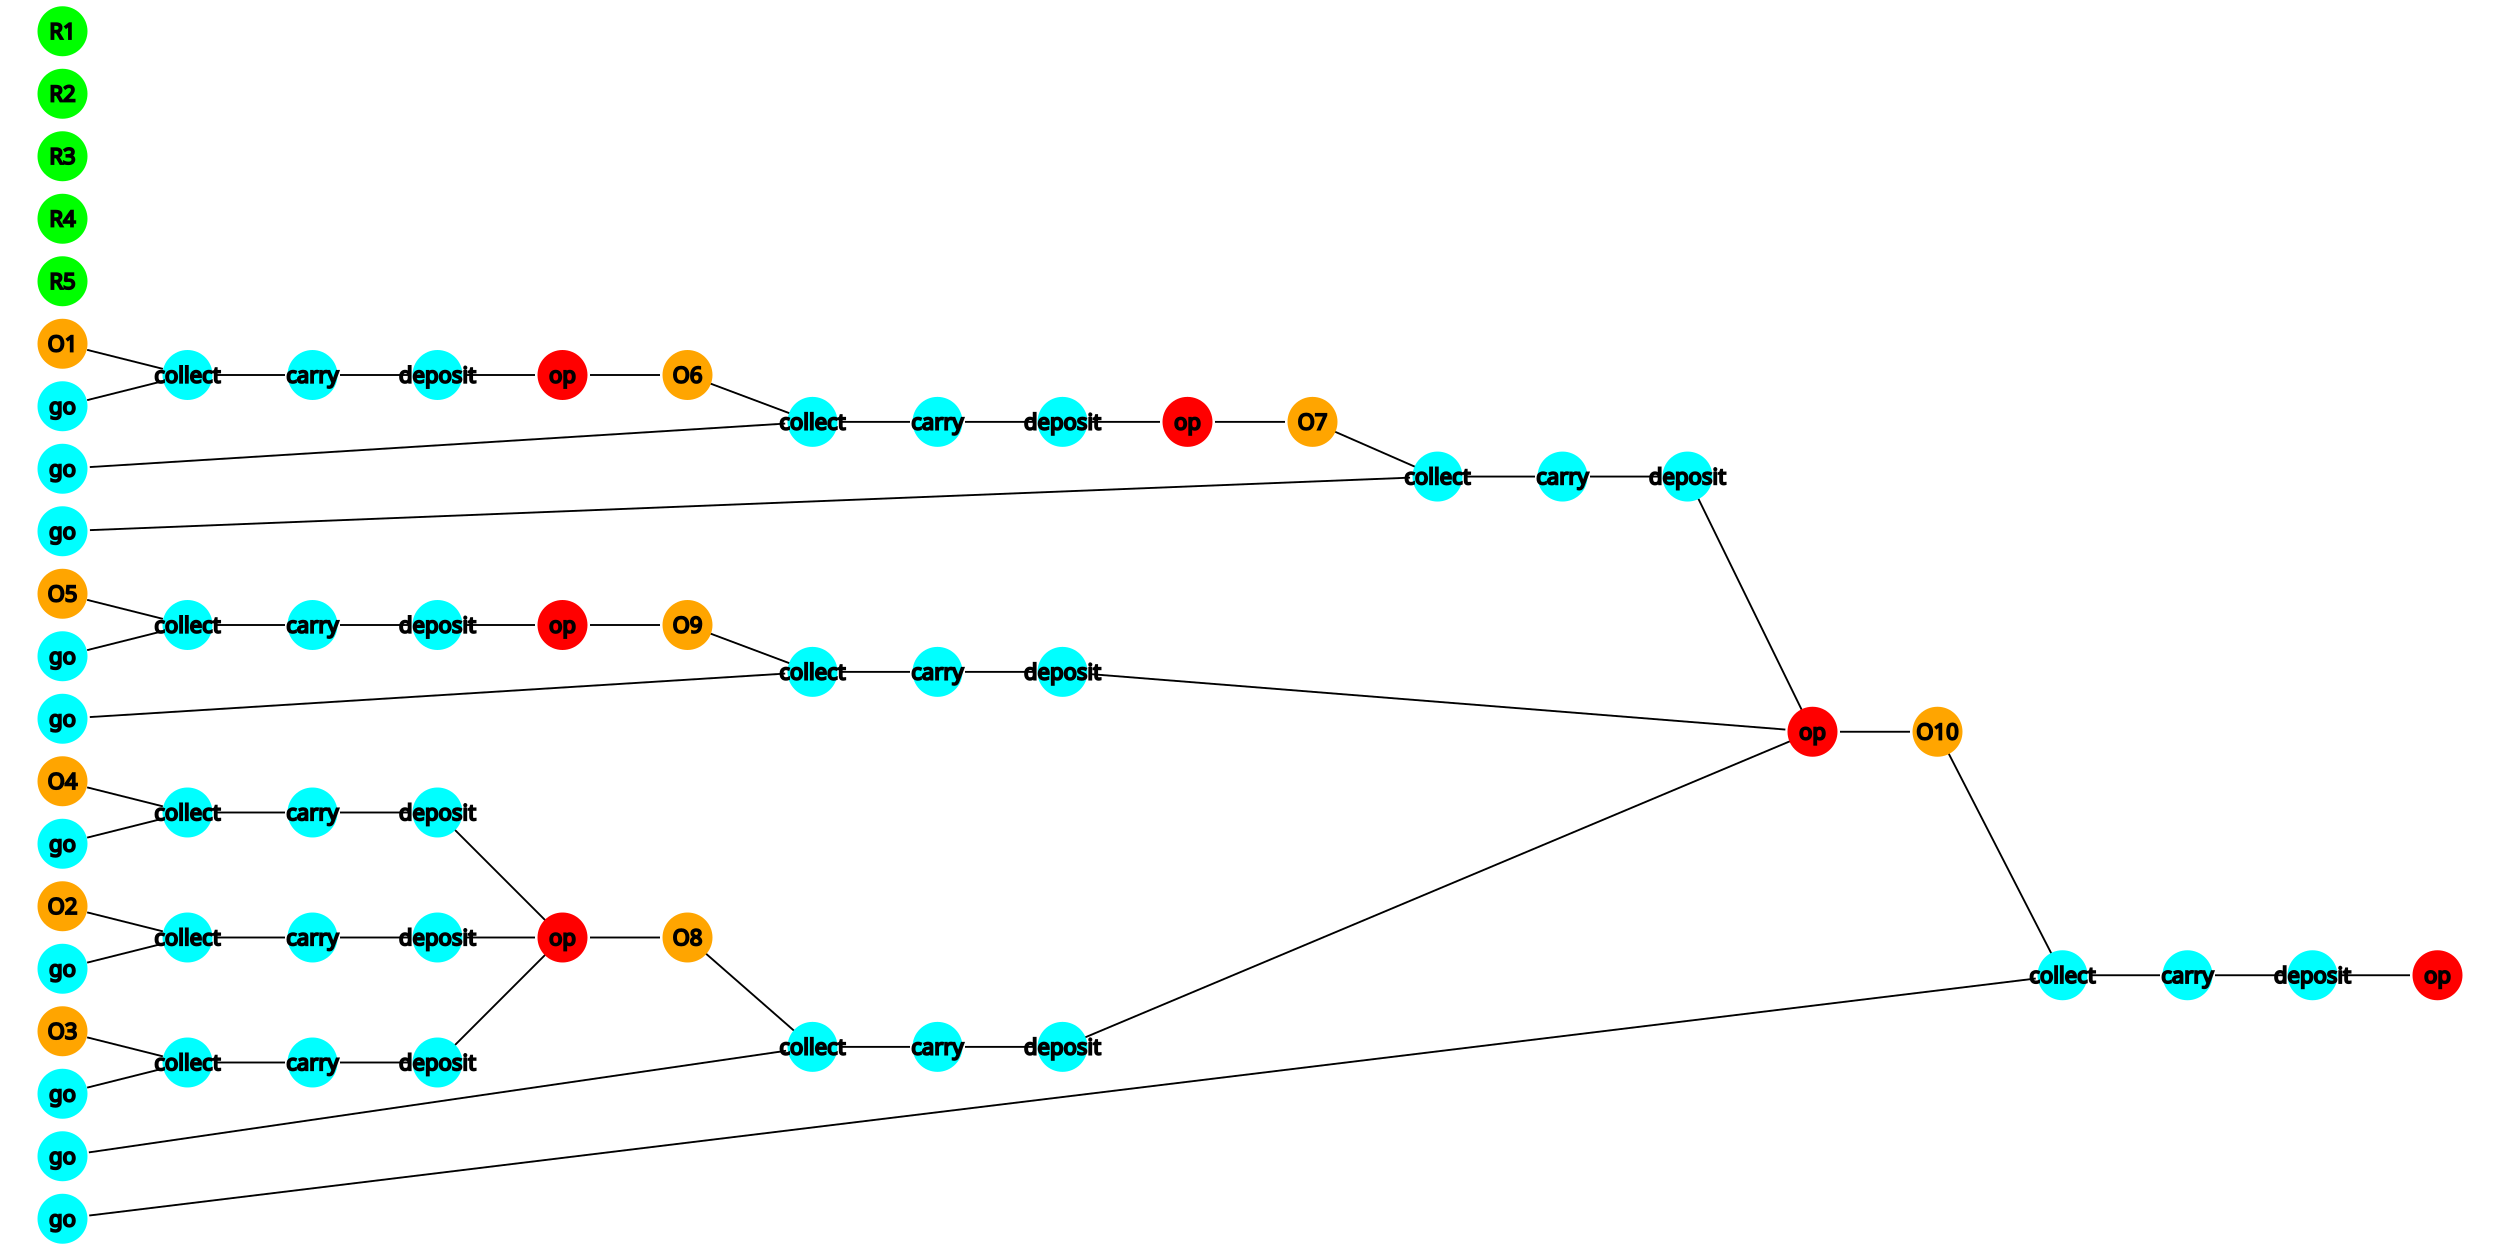
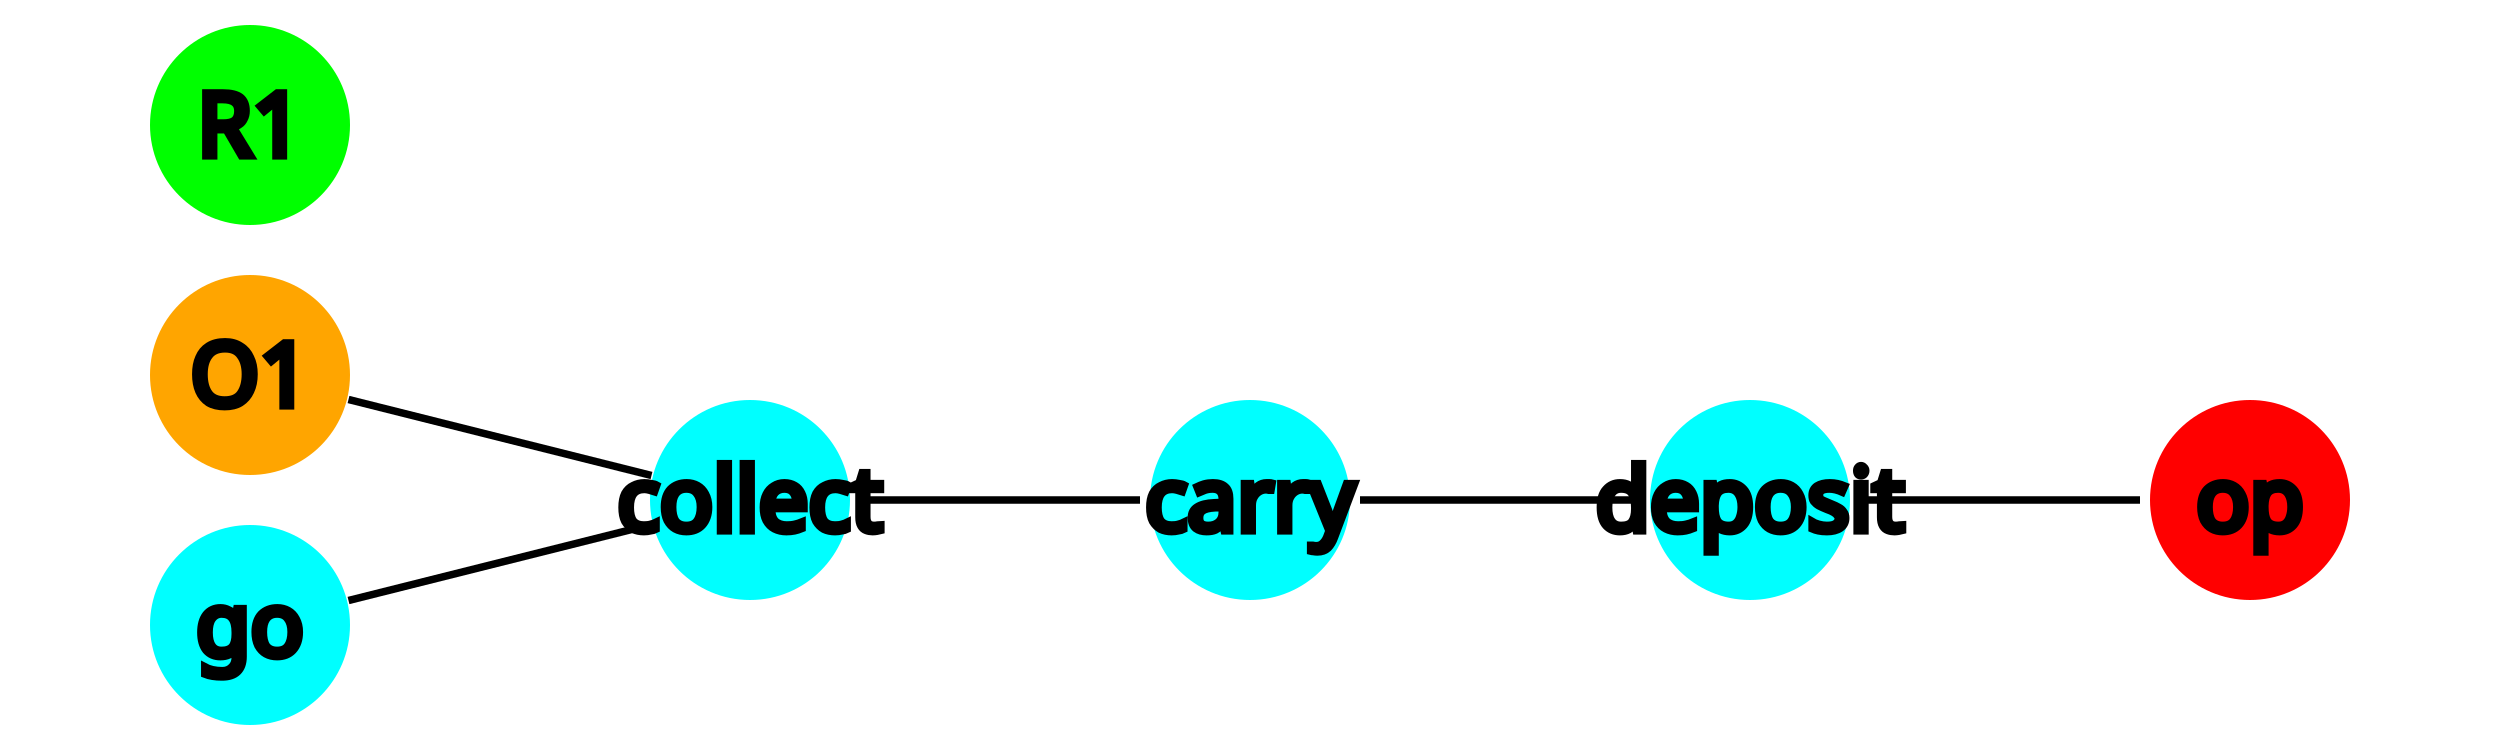
- <svg xmlns="http://www.w3.org/2000/svg" version="1.2" width="400mm" height="200mm" viewBox="0 0 400 200" stroke="none" fill="#000000" stroke-width="0.3" font-size="3.88">
+ <svg xmlns="http://www.w3.org/2000/svg" version="1.2" width="100mm" height="30mm" viewBox="0 0 100 30" stroke="none" fill="#000000" stroke-width="0.3" font-size="3.88">
  <defs>
    <marker id="arrow" markerWidth="15" markerHeight="7" refX="5" refY="3.5" orient="auto" markerUnits="strokeWidth">
      <path d="M0,0 L15,3.5 L0,7 z" stroke="context-stroke" fill="context-stroke" />
    </marker>
  </defs>
-   <g stroke="#000000" id="img-ac58d3d7-1">
-     <g transform="translate(380,156.04)">
+   <g stroke="#000000" id="img-efe1a4f0-1">
+     <g transform="translate(80,20)">
      <path fill="none" d="M-5.6,0 L 5.6 0" class="primitive" />
    </g>
-     <g transform="translate(360,156.04)">
+     <g transform="translate(60,20)">
      <path fill="none" d="M-5.6,0 L 5.6 0" class="primitive" />
    </g>
-     <g transform="translate(340,156.04)">
+     <g transform="translate(40,20)">
      <path fill="none" d="M-5.6,0 L 5.6 0" class="primitive" />
    </g>
-     <g transform="translate(170,175.52)">
-       <path fill="none" d="M-155.72,18.96 L 155.72 -18.96" class="primitive" />
-     </g>
-     <g transform="translate(80,60)">
-       <path fill="none" d="M-5.6,0 L 5.6 0" class="primitive" />
-     </g>
-     <g transform="translate(60,60)">
-       <path fill="none" d="M-5.6,0 L 5.6 0" class="primitive" />
-     </g>
-     <g transform="translate(40,60)">
-       <path fill="none" d="M-5.6,0 L 5.6 0" class="primitive" />
-     </g>
-     <g transform="translate(20,62.5)">
+     <g transform="translate(20,22.5)">
      <path fill="none" d="M-6.06,1.52 L 6.06 -1.52" class="primitive" />
    </g>
-     <g transform="translate(80,160)">
-       <path fill="none" d="M-8.03,8.03 L 8.03 -8.03" class="primitive" />
-     </g>
-     <g transform="translate(60,170)">
-       <path fill="none" d="M-5.6,0 L 5.6 0" class="primitive" />
-     </g>
-     <g transform="translate(40,170)">
-       <path fill="none" d="M-5.6,0 L 5.6 0" class="primitive" />
-     </g>
-     <g transform="translate(20,172.5)">
-       <path fill="none" d="M-6.06,1.52 L 6.06 -1.52" class="primitive" />
-     </g>
-     <g transform="translate(80,150)">
-       <path fill="none" d="M-5.6,0 L 5.6 -0" class="primitive" />
-     </g>
-     <g transform="translate(60,150)">
-       <path fill="none" d="M-5.6,0 L 5.6 0" class="primitive" />
-     </g>
-     <g transform="translate(40,150)">
-       <path fill="none" d="M-5.6,0 L 5.6 0" class="primitive" />
-     </g>
-     <g transform="translate(20,152.5)">
-       <path fill="none" d="M-6.06,1.52 L 6.06 -1.52" class="primitive" />
-     </g>
-     <g transform="translate(80,140)">
-       <path fill="none" d="M-8.03,-8.03 L 8.03 8.03" class="primitive" />
-     </g>
-     <g transform="translate(60,130)">
-       <path fill="none" d="M-5.6,0 L 5.6 0" class="primitive" />
-     </g>
-     <g transform="translate(40,130)">
-       <path fill="none" d="M-5.6,0 L 5.6 0" class="primitive" />
-     </g>
-     <g transform="translate(20,132.5)">
-       <path fill="none" d="M-6.06,1.52 L 6.06 -1.52" class="primitive" />
-     </g>
-     <g transform="translate(80,100)">
-       <path fill="none" d="M-5.6,0 L 5.6 0" class="primitive" />
-     </g>
-     <g transform="translate(60,100)">
-       <path fill="none" d="M-5.6,0 L 5.6 0" class="primitive" />
-     </g>
-     <g transform="translate(40,100)">
-       <path fill="none" d="M-5.6,0 L 5.6 0" class="primitive" />
-     </g>
-     <g transform="translate(20,102.5)">
-       <path fill="none" d="M-6.06,1.52 L 6.06 -1.52" class="primitive" />
-     </g>
-     <g transform="translate(180,67.5)">
-       <path fill="none" d="M-5.6,0 L 5.6 0" class="primitive" />
-     </g>
-     <g transform="translate(160,67.5)">
-       <path fill="none" d="M-5.6,0 L 5.6 0" class="primitive" />
-     </g>
-     <g transform="translate(140,67.5)">
-       <path fill="none" d="M-5.6,0 L 5.6 0" class="primitive" />
-     </g>
-     <g transform="translate(70,71.25)">
-       <path fill="none" d="M-55.63,3.48 L 55.63 -3.48" class="primitive" />
-     </g>
-     <g transform="translate(230,142.29)">
-       <path fill="none" d="M-56.63,23.79 L 56.63 -23.79" class="primitive" />
-     </g>
-     <g transform="translate(160,167.5)">
-       <path fill="none" d="M-5.6,0 L 5.6 0" class="primitive" />
-     </g>
-     <g transform="translate(140,167.5)">
-       <path fill="none" d="M-5.6,0 L 5.6 0" class="primitive" />
-     </g>
-     <g transform="translate(70,176.25)">
-       <path fill="none" d="M-55.78,8.13 L 55.78 -8.13" class="primitive" />
-     </g>
-     <g transform="translate(230,112.29)">
-       <path fill="none" d="M-55.66,-4.44 L 55.66 4.44" class="primitive" />
-     </g>
-     <g transform="translate(160,107.5)">
-       <path fill="none" d="M-5.6,0 L 5.6 0" class="primitive" />
-     </g>
-     <g transform="translate(140,107.5)">
-       <path fill="none" d="M-5.6,0 L 5.6 0" class="primitive" />
-     </g>
-     <g transform="translate(70,111.25)">
-       <path fill="none" d="M-55.63,3.48 L 55.63 -3.48" class="primitive" />
-     </g>
-     <g transform="translate(280,96.67)">
-       <path fill="none" d="M-8.95,-18.28 L 8.95 18.28" class="primitive" />
-     </g>
-     <g transform="translate(260,76.25)">
-       <path fill="none" d="M-5.6,0 L 5.6 0" class="primitive" />
-     </g>
-     <g transform="translate(240,76.25)">
-       <path fill="none" d="M-5.6,0 L 5.6 0" class="primitive" />
-     </g>
-     <g transform="translate(120,80.62)">
-       <path fill="none" d="M-105.61,4.2 L 105.61 -4.2" class="primitive" />
-     </g>
-     <g transform="translate(100,60)">
-       <path fill="none" d="M-5.6,0 L 5.6 0" class="primitive" />
-     </g>
-     <g transform="translate(100,150)">
-       <path fill="none" d="M-5.6,0 L 5.6 0" class="primitive" />
-     </g>
-     <g transform="translate(100,100)">
-       <path fill="none" d="M-5.6,0 L 5.6 0" class="primitive" />
-     </g>
-     <g transform="translate(200,67.5)">
-       <path fill="none" d="M-5.6,0 L 5.6 0" class="primitive" />
-     </g>
-     <g transform="translate(300,117.08)">
-       <path fill="none" d="M-5.6,0 L 5.6 0" class="primitive" />
-     </g>
-     <g transform="translate(320,136.56)">
-       <path fill="none" d="M-8.91,-17.35 L 8.91 17.35" class="primitive" />
-     </g>
-     <g transform="translate(120,103.75)">
-       <path fill="none" d="M-6.48,-2.43 L 6.48 2.43" class="primitive" />
-     </g>
-     <g transform="translate(120,158.75)">
-       <path fill="none" d="M-7.82,-6.84 L 7.82 6.84" class="primitive" />
-     </g>
-     <g transform="translate(220,71.88)">
-       <path fill="none" d="M-6.69,-2.93 L 6.69 2.93" class="primitive" />
-     </g>
-     <g transform="translate(120,63.75)">
-       <path fill="none" d="M-6.48,-2.43 L 6.48 2.43" class="primitive" />
-     </g>
-     <g transform="translate(20,97.5)">
-       <path fill="none" d="M-6.06,-1.52 L 6.06 1.52" class="primitive" />
-     </g>
-     <g transform="translate(20,127.5)">
-       <path fill="none" d="M-6.06,-1.52 L 6.06 1.52" class="primitive" />
-     </g>
-     <g transform="translate(20,167.5)">
-       <path fill="none" d="M-6.06,-1.52 L 6.06 1.52" class="primitive" />
-     </g>
-     <g transform="translate(20,147.5)">
-       <path fill="none" d="M-6.06,-1.52 L 6.06 1.52" class="primitive" />
-     </g>
-     <g transform="translate(20,57.5)">
+     <g transform="translate(20,17.5)">
      <path fill="none" d="M-6.06,-1.52 L 6.06 1.52" class="primitive" />
    </g>
  </g>
-   <g fill="#00FFFF" id="img-ac58d3d7-2">
-     <g transform="translate(370,156.04)">
+   <g fill="#00FFFF" id="img-efe1a4f0-2">
+     <g transform="translate(70,20)">
      <circle cx="0" cy="0" r="4" class="primitive" />
    </g>
  </g>
-   <g fill="#00FFFF" id="img-ac58d3d7-3">
-     <g transform="translate(350,156.04)">
+   <g fill="#00FFFF" id="img-efe1a4f0-3">
+     <g transform="translate(50,20)">
      <circle cx="0" cy="0" r="4" class="primitive" />
    </g>
  </g>
-   <g fill="#00FFFF" id="img-ac58d3d7-4">
-     <g transform="translate(330,156.04)">
+   <g fill="#00FFFF" id="img-efe1a4f0-4">
+     <g transform="translate(30,20)">
      <circle cx="0" cy="0" r="4" class="primitive" />
    </g>
  </g>
-   <g fill="#00FFFF" id="img-ac58d3d7-5">
-     <g transform="translate(10,195)">
-       <circle cx="0" cy="0" r="4" class="primitive" />
-     </g>
-   </g>
-   <g fill="#00FFFF" id="img-ac58d3d7-6">
-     <g transform="translate(70,60)">
-       <circle cx="0" cy="0" r="4" class="primitive" />
-     </g>
-   </g>
-   <g fill="#00FFFF" id="img-ac58d3d7-7">
-     <g transform="translate(50,60)">
-       <circle cx="0" cy="0" r="4" class="primitive" />
-     </g>
-   </g>
-   <g fill="#00FFFF" id="img-ac58d3d7-8">
-     <g transform="translate(30,60)">
-       <circle cx="0" cy="0" r="4" class="primitive" />
-     </g>
-   </g>
-   <g fill="#00FFFF" id="img-ac58d3d7-9">
-     <g transform="translate(10,65)">
-       <circle cx="0" cy="0" r="4" class="primitive" />
-     </g>
-   </g>
-   <g fill="#00FFFF" id="img-ac58d3d7-10">
-     <g transform="translate(70,170)">
-       <circle cx="0" cy="0" r="4" class="primitive" />
-     </g>
-   </g>
-   <g fill="#00FFFF" id="img-ac58d3d7-11">
-     <g transform="translate(50,170)">
-       <circle cx="0" cy="0" r="4" class="primitive" />
-     </g>
-   </g>
-   <g fill="#00FFFF" id="img-ac58d3d7-12">
-     <g transform="translate(30,170)">
-       <circle cx="0" cy="0" r="4" class="primitive" />
-     </g>
-   </g>
-   <g fill="#00FFFF" id="img-ac58d3d7-13">
-     <g transform="translate(10,175)">
-       <circle cx="0" cy="0" r="4" class="primitive" />
-     </g>
-   </g>
-   <g fill="#00FFFF" id="img-ac58d3d7-14">
-     <g transform="translate(70,150)">
-       <circle cx="0" cy="0" r="4" class="primitive" />
-     </g>
-   </g>
-   <g fill="#00FFFF" id="img-ac58d3d7-15">
-     <g transform="translate(50,150)">
-       <circle cx="0" cy="0" r="4" class="primitive" />
-     </g>
-   </g>
-   <g fill="#00FFFF" id="img-ac58d3d7-16">
-     <g transform="translate(30,150)">
-       <circle cx="0" cy="0" r="4" class="primitive" />
-     </g>
-   </g>
-   <g fill="#00FFFF" id="img-ac58d3d7-17">
-     <g transform="translate(10,155)">
-       <circle cx="0" cy="0" r="4" class="primitive" />
-     </g>
-   </g>
-   <g fill="#00FFFF" id="img-ac58d3d7-18">
-     <g transform="translate(70,130)">
-       <circle cx="0" cy="0" r="4" class="primitive" />
-     </g>
-   </g>
-   <g fill="#00FFFF" id="img-ac58d3d7-19">
-     <g transform="translate(50,130)">
-       <circle cx="0" cy="0" r="4" class="primitive" />
-     </g>
-   </g>
-   <g fill="#00FFFF" id="img-ac58d3d7-20">
-     <g transform="translate(30,130)">
-       <circle cx="0" cy="0" r="4" class="primitive" />
-     </g>
-   </g>
-   <g fill="#00FFFF" id="img-ac58d3d7-21">
-     <g transform="translate(10,135)">
-       <circle cx="0" cy="0" r="4" class="primitive" />
-     </g>
-   </g>
-   <g fill="#00FFFF" id="img-ac58d3d7-22">
-     <g transform="translate(70,100)">
-       <circle cx="0" cy="0" r="4" class="primitive" />
-     </g>
-   </g>
-   <g fill="#00FFFF" id="img-ac58d3d7-23">
-     <g transform="translate(50,100)">
-       <circle cx="0" cy="0" r="4" class="primitive" />
-     </g>
-   </g>
-   <g fill="#00FFFF" id="img-ac58d3d7-24">
-     <g transform="translate(30,100)">
-       <circle cx="0" cy="0" r="4" class="primitive" />
-     </g>
-   </g>
-   <g fill="#00FFFF" id="img-ac58d3d7-25">
-     <g transform="translate(10,105)">
-       <circle cx="0" cy="0" r="4" class="primitive" />
-     </g>
-   </g>
-   <g fill="#00FFFF" id="img-ac58d3d7-26">
-     <g transform="translate(170,67.5)">
-       <circle cx="0" cy="0" r="4" class="primitive" />
-     </g>
-   </g>
-   <g fill="#00FFFF" id="img-ac58d3d7-27">
-     <g transform="translate(150,67.5)">
-       <circle cx="0" cy="0" r="4" class="primitive" />
-     </g>
-   </g>
-   <g fill="#00FFFF" id="img-ac58d3d7-28">
-     <g transform="translate(130,67.5)">
-       <circle cx="0" cy="0" r="4" class="primitive" />
-     </g>
-   </g>
-   <g fill="#00FFFF" id="img-ac58d3d7-29">
-     <g transform="translate(10,75)">
-       <circle cx="0" cy="0" r="4" class="primitive" />
-     </g>
-   </g>
-   <g fill="#00FFFF" id="img-ac58d3d7-30">
-     <g transform="translate(170,167.5)">
-       <circle cx="0" cy="0" r="4" class="primitive" />
-     </g>
-   </g>
-   <g fill="#00FFFF" id="img-ac58d3d7-31">
-     <g transform="translate(150,167.5)">
-       <circle cx="0" cy="0" r="4" class="primitive" />
-     </g>
-   </g>
-   <g fill="#00FFFF" id="img-ac58d3d7-32">
-     <g transform="translate(130,167.5)">
-       <circle cx="0" cy="0" r="4" class="primitive" />
-     </g>
-   </g>
-   <g fill="#00FFFF" id="img-ac58d3d7-33">
-     <g transform="translate(10,185)">
-       <circle cx="0" cy="0" r="4" class="primitive" />
-     </g>
-   </g>
-   <g fill="#00FFFF" id="img-ac58d3d7-34">
-     <g transform="translate(170,107.5)">
-       <circle cx="0" cy="0" r="4" class="primitive" />
-     </g>
-   </g>
-   <g fill="#00FFFF" id="img-ac58d3d7-35">
-     <g transform="translate(150,107.5)">
-       <circle cx="0" cy="0" r="4" class="primitive" />
-     </g>
-   </g>
-   <g fill="#00FFFF" id="img-ac58d3d7-36">
-     <g transform="translate(130,107.5)">
-       <circle cx="0" cy="0" r="4" class="primitive" />
-     </g>
-   </g>
-   <g fill="#00FFFF" id="img-ac58d3d7-37">
-     <g transform="translate(10,115)">
-       <circle cx="0" cy="0" r="4" class="primitive" />
-     </g>
-   </g>
-   <g fill="#00FFFF" id="img-ac58d3d7-38">
-     <g transform="translate(270,76.25)">
-       <circle cx="0" cy="0" r="4" class="primitive" />
-     </g>
-   </g>
-   <g fill="#00FFFF" id="img-ac58d3d7-39">
-     <g transform="translate(250,76.25)">
-       <circle cx="0" cy="0" r="4" class="primitive" />
-     </g>
-   </g>
-   <g fill="#00FFFF" id="img-ac58d3d7-40">
-     <g transform="translate(230,76.25)">
-       <circle cx="0" cy="0" r="4" class="primitive" />
-     </g>
-   </g>
-   <g fill="#00FFFF" id="img-ac58d3d7-41">
-     <g transform="translate(10,85)">
-       <circle cx="0" cy="0" r="4" class="primitive" />
-     </g>
-   </g>
-   <g fill="#FF0000" id="img-ac58d3d7-42">
-     <g transform="translate(390,156.04)">
-       <circle cx="0" cy="0" r="4" class="primitive" />
-     </g>
-   </g>
-   <g fill="#FF0000" id="img-ac58d3d7-43">
-     <g transform="translate(90,60)">
-       <circle cx="0" cy="0" r="4" class="primitive" />
-     </g>
-   </g>
-   <g fill="#FF0000" id="img-ac58d3d7-44">
-     <g transform="translate(90,150)">
-       <circle cx="0" cy="0" r="4" class="primitive" />
-     </g>
-   </g>
-   <g fill="#FF0000" id="img-ac58d3d7-45">
-     <g transform="translate(90,100)">
-       <circle cx="0" cy="0" r="4" class="primitive" />
-     </g>
-   </g>
-   <g fill="#FF0000" id="img-ac58d3d7-46">
-     <g transform="translate(190,67.5)">
-       <circle cx="0" cy="0" r="4" class="primitive" />
-     </g>
-   </g>
-   <g fill="#FF0000" id="img-ac58d3d7-47">
-     <g transform="translate(290,117.08)">
-       <circle cx="0" cy="0" r="4" class="primitive" />
-     </g>
-   </g>
-   <g fill="#00FF00" id="img-ac58d3d7-48">
-     <g transform="translate(10,45)">
-       <circle cx="0" cy="0" r="4" class="primitive" />
-     </g>
-   </g>
-   <g fill="#00FF00" id="img-ac58d3d7-49">
-     <g transform="translate(10,35)">
-       <circle cx="0" cy="0" r="4" class="primitive" />
-     </g>
-   </g>
-   <g fill="#00FF00" id="img-ac58d3d7-50">
+   <g fill="#00FFFF" id="img-efe1a4f0-5">
    <g transform="translate(10,25)">
      <circle cx="0" cy="0" r="4" class="primitive" />
    </g>
  </g>
-   <g fill="#00FF00" id="img-ac58d3d7-51">
+   <g fill="#FF0000" id="img-efe1a4f0-6">
+     <g transform="translate(90,20)">
+       <circle cx="0" cy="0" r="4" class="primitive" />
+     </g>
+   </g>
+   <g fill="#00FF00" id="img-efe1a4f0-7">
+     <g transform="translate(10,5)">
+       <circle cx="0" cy="0" r="4" class="primitive" />
+     </g>
+   </g>
+   <g fill="#FFA500" id="img-efe1a4f0-8">
    <g transform="translate(10,15)">
      <circle cx="0" cy="0" r="4" class="primitive" />
    </g>
  </g>
-   <g fill="#00FF00" id="img-ac58d3d7-52">
-     <g transform="translate(10,5)">
-       <circle cx="0" cy="0" r="4" class="primitive" />
-     </g>
-   </g>
-   <g fill="#FFA500" id="img-ac58d3d7-53">
-     <g transform="translate(310,117.08)">
-       <circle cx="0" cy="0" r="4" class="primitive" />
-     </g>
-   </g>
-   <g fill="#FFA500" id="img-ac58d3d7-54">
-     <g transform="translate(110,100)">
-       <circle cx="0" cy="0" r="4" class="primitive" />
-     </g>
-   </g>
-   <g fill="#FFA500" id="img-ac58d3d7-55">
-     <g transform="translate(110,150)">
-       <circle cx="0" cy="0" r="4" class="primitive" />
-     </g>
-   </g>
-   <g fill="#FFA500" id="img-ac58d3d7-56">
-     <g transform="translate(210,67.5)">
-       <circle cx="0" cy="0" r="4" class="primitive" />
-     </g>
-   </g>
-   <g fill="#FFA500" id="img-ac58d3d7-57">
-     <g transform="translate(110,60)">
-       <circle cx="0" cy="0" r="4" class="primitive" />
-     </g>
-   </g>
-   <g fill="#FFA500" id="img-ac58d3d7-58">
-     <g transform="translate(10,95)">
-       <circle cx="0" cy="0" r="4" class="primitive" />
-     </g>
-   </g>
-   <g fill="#FFA500" id="img-ac58d3d7-59">
-     <g transform="translate(10,125)">
-       <circle cx="0" cy="0" r="4" class="primitive" />
-     </g>
-   </g>
-   <g fill="#FFA500" id="img-ac58d3d7-60">
-     <g transform="translate(10,165)">
-       <circle cx="0" cy="0" r="4" class="primitive" />
-     </g>
-   </g>
-   <g fill="#FFA500" id="img-ac58d3d7-61">
-     <g transform="translate(10,145)">
-       <circle cx="0" cy="0" r="4" class="primitive" />
-     </g>
-   </g>
-   <g fill="#FFA500" id="img-ac58d3d7-62">
-     <g transform="translate(10,55)">
-       <circle cx="0" cy="0" r="4" class="primitive" />
-     </g>
-   </g>
-   <g font-family="futura" font-size="3.53" stroke="#000000" id="img-ac58d3d7-63">
-     <g transform="translate(370,156.04)">
+   <g font-family="futura" font-size="3.53" stroke="#000000" id="img-efe1a4f0-9">
+     <g transform="translate(70,20)">
      <g class="primitive">
        <text text-anchor="middle" dy="0.35em">deposit</text>
      </g>
    </g>
-     <g transform="translate(350,156.04)">
+     <g transform="translate(50,20)">
      <g class="primitive">
        <text text-anchor="middle" dy="0.35em">carry</text>
      </g>
    </g>
-     <g transform="translate(330,156.04)">
+     <g transform="translate(30,20)">
      <g class="primitive">
        <text text-anchor="middle" dy="0.35em">collect</text>
      </g>
    </g>
-     <g transform="translate(10,195)">
+     <g transform="translate(10,25)">
      <g class="primitive">
        <text text-anchor="middle" dy="0.35em">go</text>
      </g>
    </g>
-     <g transform="translate(70,60)">
-       <g class="primitive">
-         <text text-anchor="middle" dy="0.35em">deposit</text>
-       </g>
-     </g>
-     <g transform="translate(50,60)">
-       <g class="primitive">
-         <text text-anchor="middle" dy="0.35em">carry</text>
-       </g>
-     </g>
-     <g transform="translate(30,60)">
-       <g class="primitive">
-         <text text-anchor="middle" dy="0.35em">collect</text>
-       </g>
-     </g>
-     <g transform="translate(10,65)">
-       <g class="primitive">
-         <text text-anchor="middle" dy="0.35em">go</text>
-       </g>
-     </g>
-     <g transform="translate(70,170)">
-       <g class="primitive">
-         <text text-anchor="middle" dy="0.35em">deposit</text>
-       </g>
-     </g>
-     <g transform="translate(50,170)">
-       <g class="primitive">
-         <text text-anchor="middle" dy="0.35em">carry</text>
-       </g>
-     </g>
-     <g transform="translate(30,170)">
-       <g class="primitive">
-         <text text-anchor="middle" dy="0.35em">collect</text>
-       </g>
-     </g>
-     <g transform="translate(10,175)">
-       <g class="primitive">
-         <text text-anchor="middle" dy="0.35em">go</text>
-       </g>
-     </g>
-     <g transform="translate(70,150)">
-       <g class="primitive">
-         <text text-anchor="middle" dy="0.35em">deposit</text>
-       </g>
-     </g>
-     <g transform="translate(50,150)">
-       <g class="primitive">
-         <text text-anchor="middle" dy="0.35em">carry</text>
-       </g>
-     </g>
-     <g transform="translate(30,150)">
-       <g class="primitive">
-         <text text-anchor="middle" dy="0.35em">collect</text>
-       </g>
-     </g>
-     <g transform="translate(10,155)">
-       <g class="primitive">
-         <text text-anchor="middle" dy="0.35em">go</text>
-       </g>
-     </g>
-     <g transform="translate(70,130)">
-       <g class="primitive">
-         <text text-anchor="middle" dy="0.35em">deposit</text>
-       </g>
-     </g>
-     <g transform="translate(50,130)">
-       <g class="primitive">
-         <text text-anchor="middle" dy="0.35em">carry</text>
-       </g>
-     </g>
-     <g transform="translate(30,130)">
-       <g class="primitive">
-         <text text-anchor="middle" dy="0.35em">collect</text>
-       </g>
-     </g>
-     <g transform="translate(10,135)">
-       <g class="primitive">
-         <text text-anchor="middle" dy="0.35em">go</text>
-       </g>
-     </g>
-     <g transform="translate(70,100)">
-       <g class="primitive">
-         <text text-anchor="middle" dy="0.35em">deposit</text>
-       </g>
-     </g>
-     <g transform="translate(50,100)">
-       <g class="primitive">
-         <text text-anchor="middle" dy="0.35em">carry</text>
-       </g>
-     </g>
-     <g transform="translate(30,100)">
-       <g class="primitive">
-         <text text-anchor="middle" dy="0.35em">collect</text>
-       </g>
-     </g>
-     <g transform="translate(10,105)">
-       <g class="primitive">
-         <text text-anchor="middle" dy="0.35em">go</text>
-       </g>
-     </g>
-     <g transform="translate(170,67.5)">
-       <g class="primitive">
-         <text text-anchor="middle" dy="0.35em">deposit</text>
-       </g>
-     </g>
-     <g transform="translate(150,67.5)">
-       <g class="primitive">
-         <text text-anchor="middle" dy="0.35em">carry</text>
-       </g>
-     </g>
-     <g transform="translate(130,67.5)">
-       <g class="primitive">
-         <text text-anchor="middle" dy="0.35em">collect</text>
-       </g>
-     </g>
-     <g transform="translate(10,75)">
-       <g class="primitive">
-         <text text-anchor="middle" dy="0.35em">go</text>
-       </g>
-     </g>
-     <g transform="translate(170,167.5)">
-       <g class="primitive">
-         <text text-anchor="middle" dy="0.35em">deposit</text>
-       </g>
-     </g>
-     <g transform="translate(150,167.5)">
-       <g class="primitive">
-         <text text-anchor="middle" dy="0.35em">carry</text>
-       </g>
-     </g>
-     <g transform="translate(130,167.5)">
-       <g class="primitive">
-         <text text-anchor="middle" dy="0.35em">collect</text>
-       </g>
-     </g>
-     <g transform="translate(10,185)">
-       <g class="primitive">
-         <text text-anchor="middle" dy="0.35em">go</text>
-       </g>
-     </g>
-     <g transform="translate(170,107.5)">
-       <g class="primitive">
-         <text text-anchor="middle" dy="0.35em">deposit</text>
-       </g>
-     </g>
-     <g transform="translate(150,107.5)">
-       <g class="primitive">
-         <text text-anchor="middle" dy="0.35em">carry</text>
-       </g>
-     </g>
-     <g transform="translate(130,107.5)">
-       <g class="primitive">
-         <text text-anchor="middle" dy="0.35em">collect</text>
-       </g>
-     </g>
-     <g transform="translate(10,115)">
-       <g class="primitive">
-         <text text-anchor="middle" dy="0.35em">go</text>
-       </g>
-     </g>
-     <g transform="translate(270,76.25)">
-       <g class="primitive">
-         <text text-anchor="middle" dy="0.35em">deposit</text>
-       </g>
-     </g>
-     <g transform="translate(250,76.25)">
-       <g class="primitive">
-         <text text-anchor="middle" dy="0.35em">carry</text>
-       </g>
-     </g>
-     <g transform="translate(230,76.25)">
-       <g class="primitive">
-         <text text-anchor="middle" dy="0.35em">collect</text>
-       </g>
-     </g>
-     <g transform="translate(10,85)">
-       <g class="primitive">
-         <text text-anchor="middle" dy="0.35em">go</text>
-       </g>
-     </g>
-     <g transform="translate(390,156.04)">
+     <g transform="translate(90,20)">
      <g class="primitive">
        <text text-anchor="middle" dy="0.35em">op</text>
-       </g>
-     </g>
-     <g transform="translate(90,60)">
-       <g class="primitive">
-         <text text-anchor="middle" dy="0.35em">op</text>
-       </g>
-     </g>
-     <g transform="translate(90,150)">
-       <g class="primitive">
-         <text text-anchor="middle" dy="0.35em">op</text>
-       </g>
-     </g>
-     <g transform="translate(90,100)">
-       <g class="primitive">
-         <text text-anchor="middle" dy="0.35em">op</text>
-       </g>
-     </g>
-     <g transform="translate(190,67.5)">
-       <g class="primitive">
-         <text text-anchor="middle" dy="0.35em">op</text>
-       </g>
-     </g>
-     <g transform="translate(290,117.08)">
-       <g class="primitive">
-         <text text-anchor="middle" dy="0.35em">op</text>
-       </g>
-     </g>
-     <g transform="translate(10,45)">
-       <g class="primitive">
-         <text text-anchor="middle" dy="0.35em">R5</text>
-       </g>
-     </g>
-     <g transform="translate(10,35)">
-       <g class="primitive">
-         <text text-anchor="middle" dy="0.35em">R4</text>
-       </g>
-     </g>
-     <g transform="translate(10,25)">
-       <g class="primitive">
-         <text text-anchor="middle" dy="0.35em">R3</text>
-       </g>
-     </g>
-     <g transform="translate(10,15)">
-       <g class="primitive">
-         <text text-anchor="middle" dy="0.35em">R2</text>
      </g>
    </g>
    <g transform="translate(10,5)">
      <g class="primitive">
        <text text-anchor="middle" dy="0.35em">R1</text>
      </g>
    </g>
-     <g transform="translate(310,117.08)">
-       <g class="primitive">
-         <text text-anchor="middle" dy="0.35em">O10</text>
-       </g>
-     </g>
-     <g transform="translate(110,100)">
-       <g class="primitive">
-         <text text-anchor="middle" dy="0.35em">O9</text>
-       </g>
-     </g>
-     <g transform="translate(110,150)">
-       <g class="primitive">
-         <text text-anchor="middle" dy="0.35em">O8</text>
-       </g>
-     </g>
-     <g transform="translate(210,67.5)">
-       <g class="primitive">
-         <text text-anchor="middle" dy="0.35em">O7</text>
-       </g>
-     </g>
-     <g transform="translate(110,60)">
-       <g class="primitive">
-         <text text-anchor="middle" dy="0.35em">O6</text>
-       </g>
-     </g>
-     <g transform="translate(10,95)">
-       <g class="primitive">
-         <text text-anchor="middle" dy="0.35em">O5</text>
-       </g>
-     </g>
-     <g transform="translate(10,125)">
-       <g class="primitive">
-         <text text-anchor="middle" dy="0.35em">O4</text>
-       </g>
-     </g>
-     <g transform="translate(10,165)">
-       <g class="primitive">
-         <text text-anchor="middle" dy="0.35em">O3</text>
-       </g>
-     </g>
-     <g transform="translate(10,145)">
-       <g class="primitive">
-         <text text-anchor="middle" dy="0.35em">O2</text>
-       </g>
-     </g>
-     <g transform="translate(10,55)">
+     <g transform="translate(10,15)">
      <g class="primitive">
        <text text-anchor="middle" dy="0.35em">O1</text>
      </g>
    </g>
  </g>
</svg>
